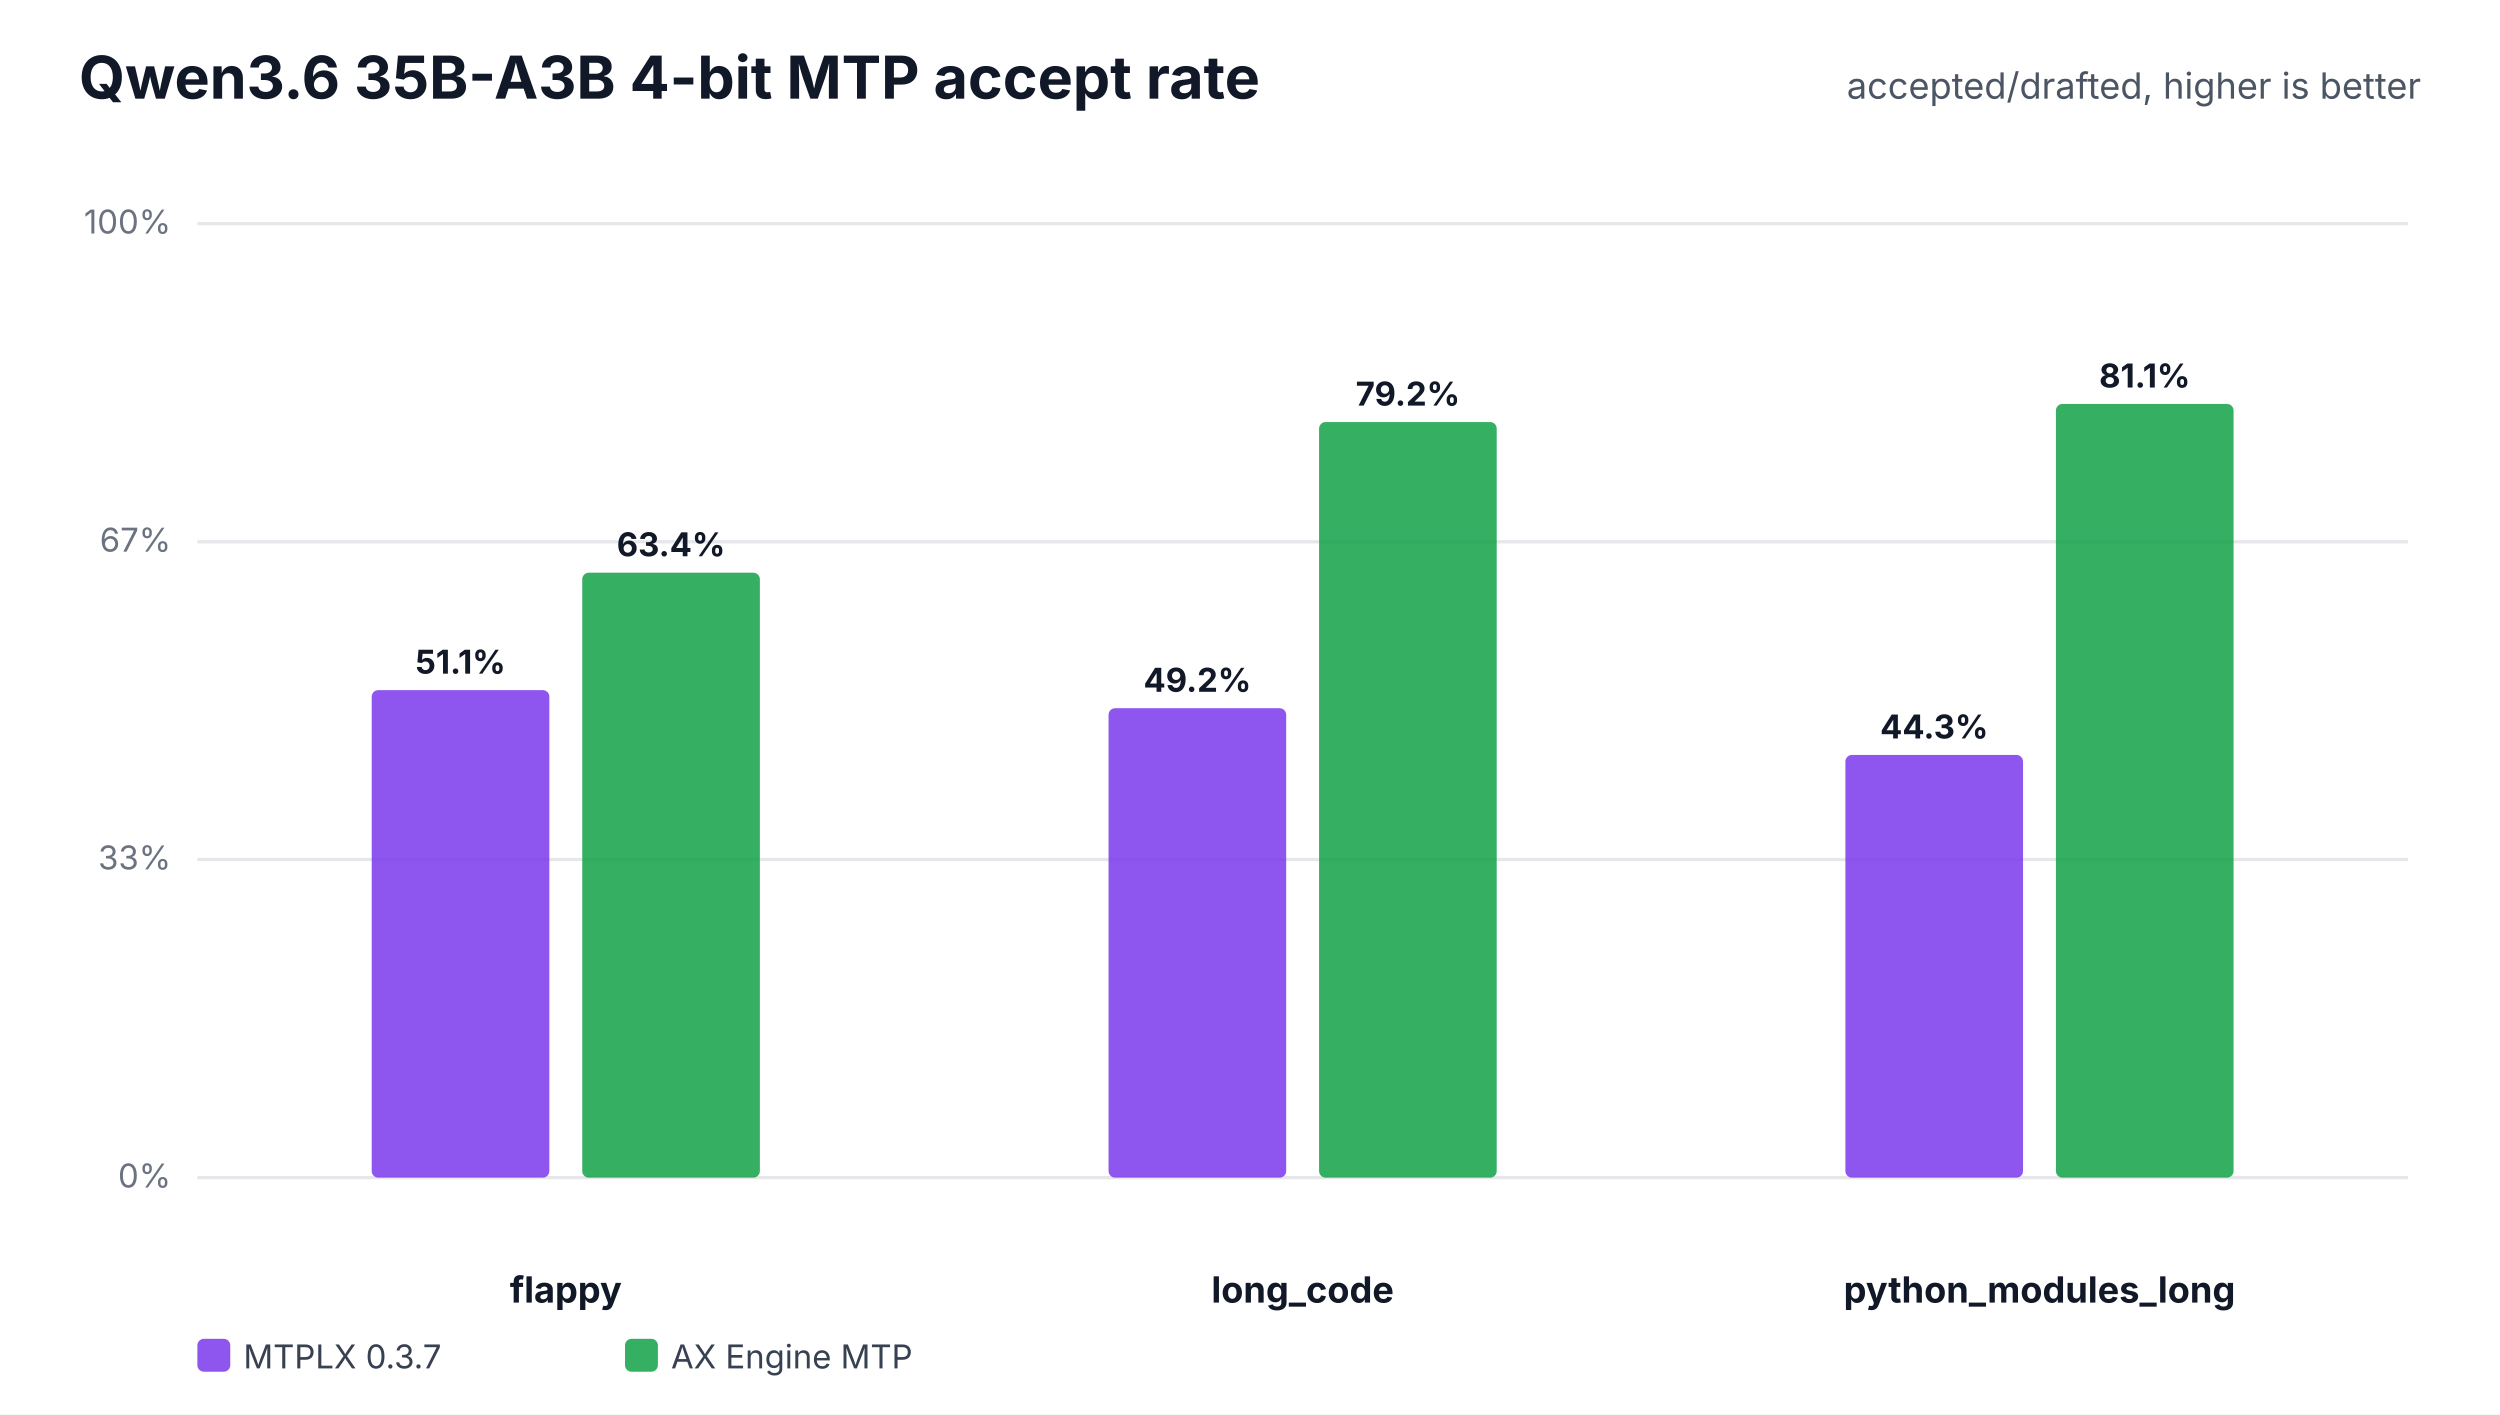
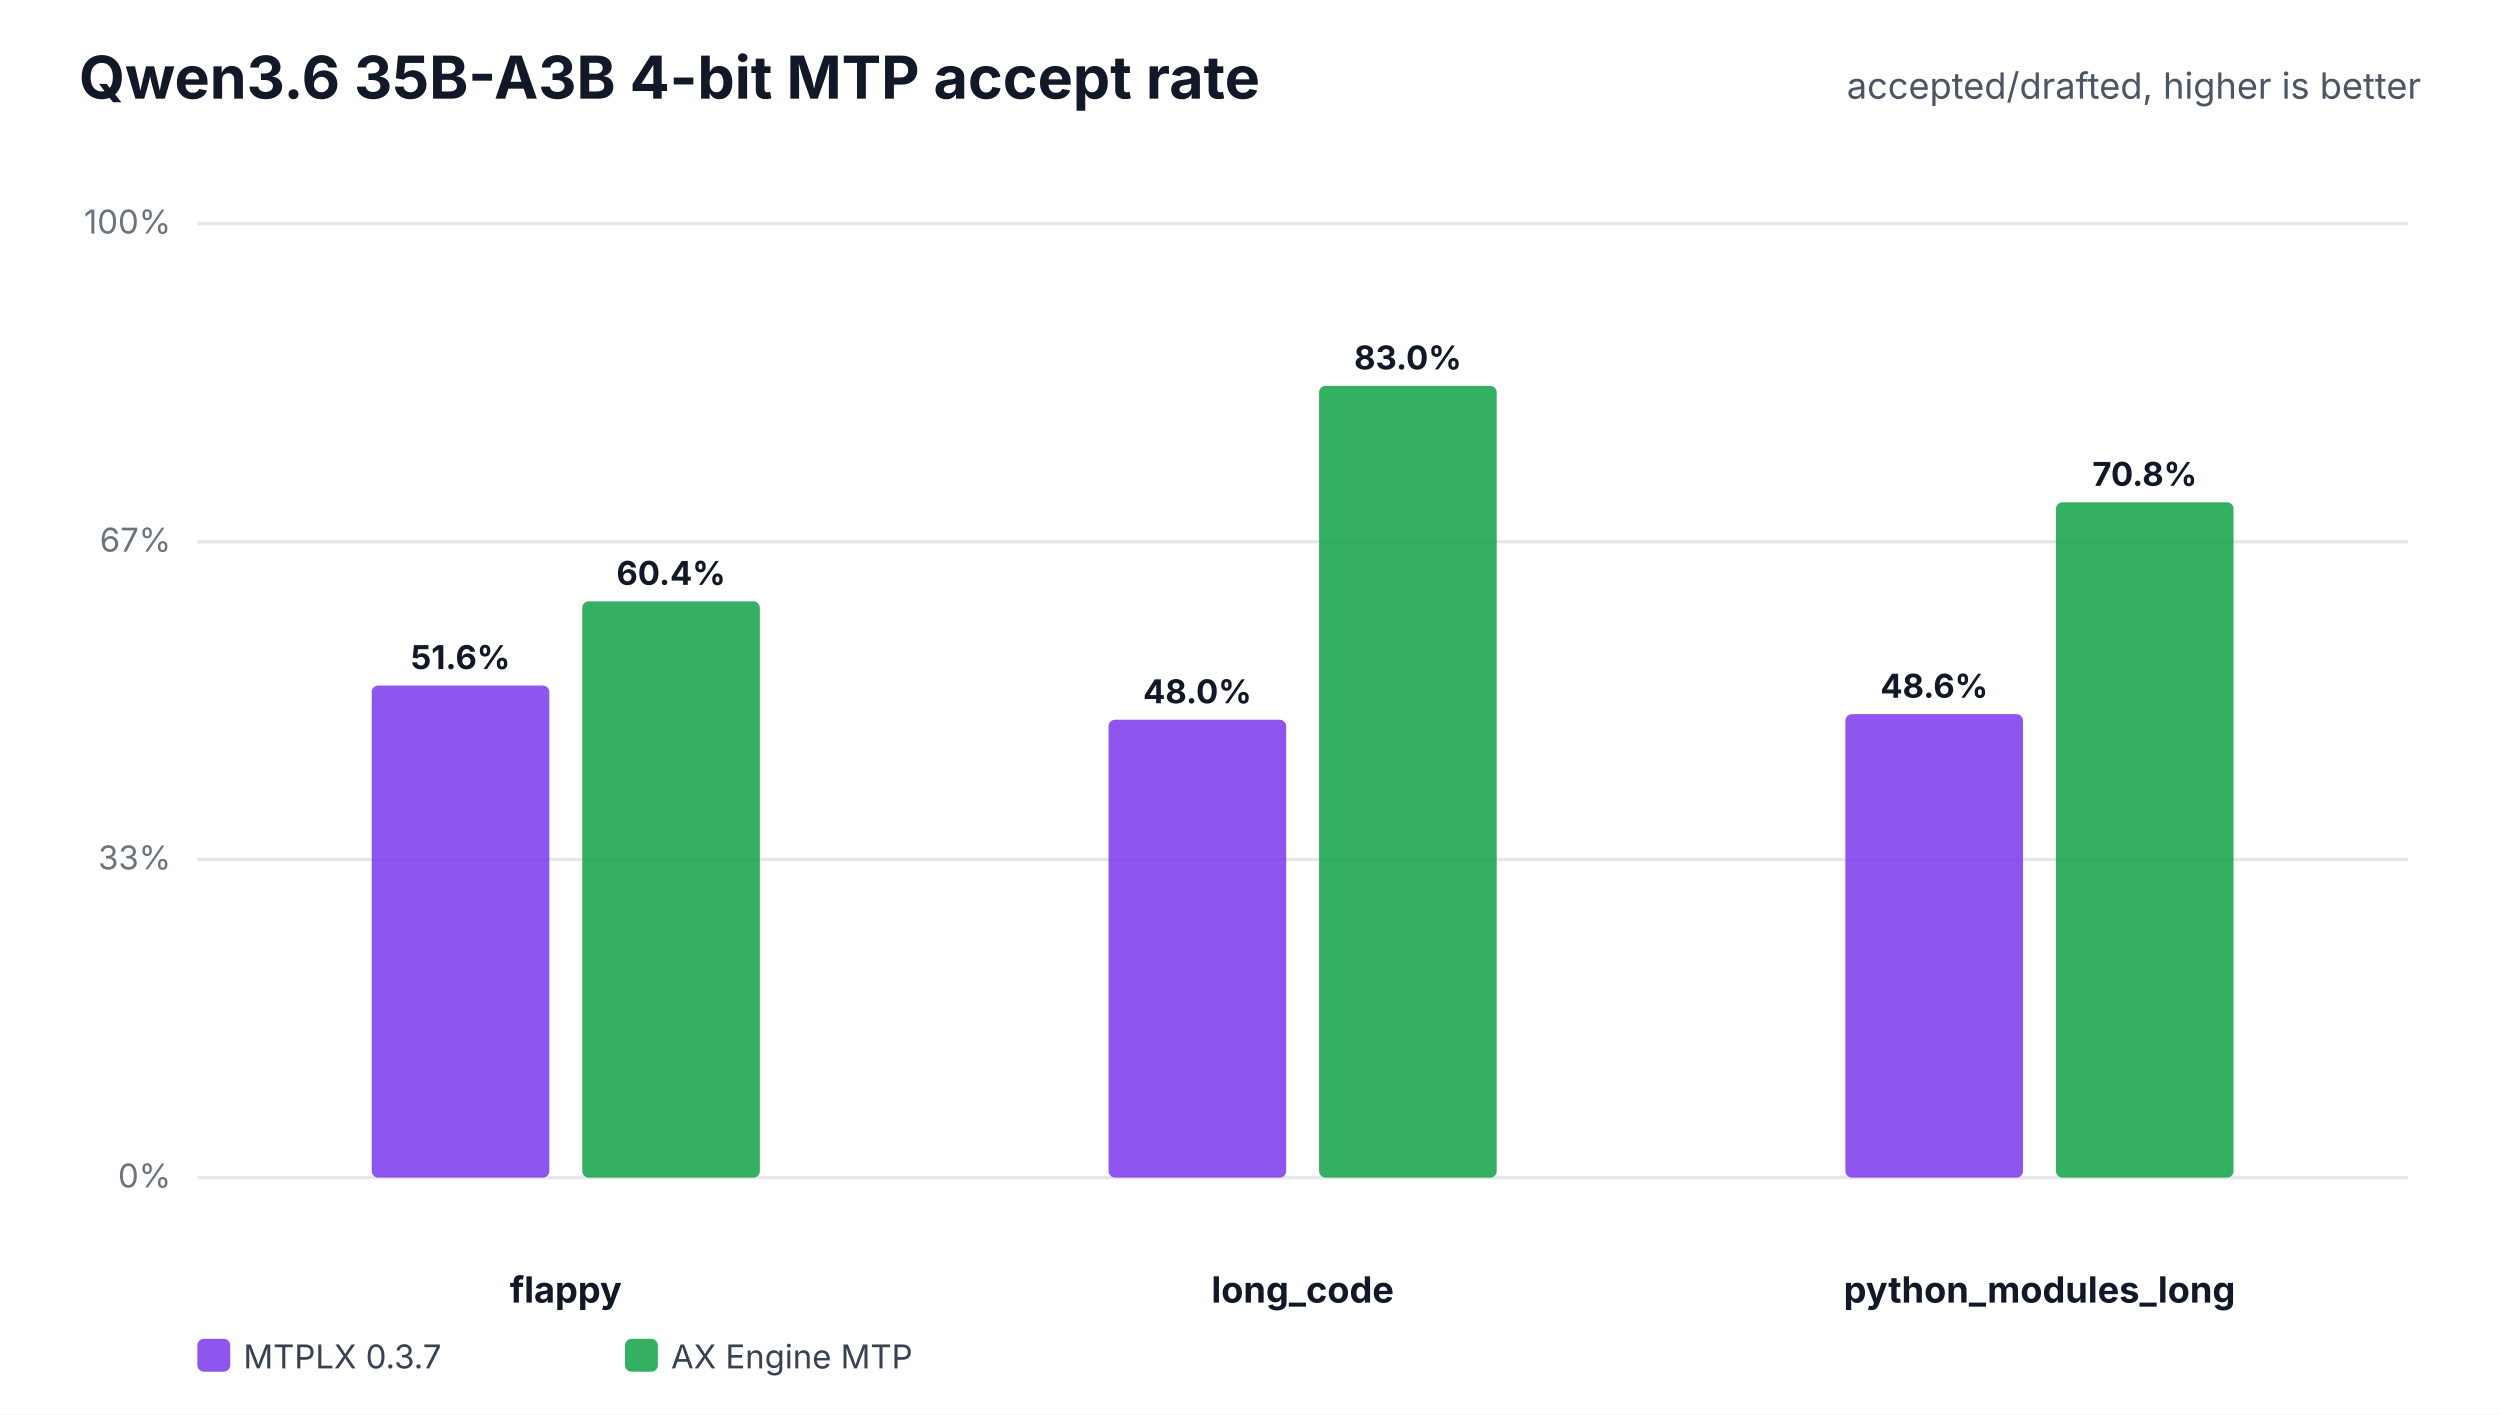
<svg xmlns="http://www.w3.org/2000/svg" width="760" height="430" viewBox="0 0 760 430" role="img">
  <rect width="100%" height="100%" fill="#ffffff" />
  <text x="24" y="30" font-family="Inter,Segoe UI,Arial,sans-serif" font-size="18" font-weight="700" fill="#111827">Qwen3.6 35B-A3B 4-bit MTP accept rate</text>
  <text x="736" y="30" text-anchor="end" font-family="Inter,Segoe UI,Arial,sans-serif" font-size="11" fill="#4b5563">accepted/drafted, higher is better</text>
  <line x1="60" y1="358.0" x2="732" y2="358.0" stroke="#e5e7eb" stroke-width="1" />
  <text x="52" y="361.0" text-anchor="end" font-family="Inter,Segoe UI,Arial,sans-serif" font-size="10" fill="#6b7280">0%</text>
  <line x1="60" y1="261.3" x2="732" y2="261.3" stroke="#e5e7eb" stroke-width="1" />
  <text x="52" y="264.3" text-anchor="end" font-family="Inter,Segoe UI,Arial,sans-serif" font-size="10" fill="#6b7280">33%</text>
  <line x1="60" y1="164.7" x2="732" y2="164.7" stroke="#e5e7eb" stroke-width="1" />
  <text x="52" y="167.7" text-anchor="end" font-family="Inter,Segoe UI,Arial,sans-serif" font-size="10" fill="#6b7280">67%</text>
  <line x1="60" y1="68.0" x2="732" y2="68.0" stroke="#e5e7eb" stroke-width="1" />
  <text x="52" y="71.0" text-anchor="end" font-family="Inter,Segoe UI,Arial,sans-serif" font-size="10" fill="#6b7280">100%</text>
  <text x="172.0" y="396" text-anchor="middle" font-family="Inter,Segoe UI,Arial,sans-serif" font-size="11" font-weight="700" fill="#111827">flappy</text>
-   <rect x="113.0" y="209.8" width="54.0" height="148.2" rx="2" fill="#7c3aed" fill-opacity="0.86" />
-   <text x="140.0" y="204.8" text-anchor="middle" font-family="Inter,Segoe UI,Arial,sans-serif" font-size="10" font-weight="700" fill="#111827">51.1%</text>
-   <rect x="177.0" y="174.1" width="54.0" height="183.9" rx="2" fill="#16a34a" fill-opacity="0.86" />
-   <text x="204.0" y="169.1" text-anchor="middle" font-family="Inter,Segoe UI,Arial,sans-serif" font-size="10" font-weight="700" fill="#111827">63.4%</text>
+   <rect x="113.0" y="208.4" width="54.0" height="149.6" rx="2" fill="#7c3aed" fill-opacity="0.86" />
+   <text x="140.0" y="203.4" text-anchor="middle" font-family="Inter,Segoe UI,Arial,sans-serif" font-size="10" font-weight="700" fill="#111827">51.6%</text>
+   <rect x="177.0" y="182.8" width="54.0" height="175.2" rx="2" fill="#16a34a" fill-opacity="0.86" />
+   <text x="204.0" y="177.8" text-anchor="middle" font-family="Inter,Segoe UI,Arial,sans-serif" font-size="10" font-weight="700" fill="#111827">60.4%</text>
  <text x="396.0" y="396" text-anchor="middle" font-family="Inter,Segoe UI,Arial,sans-serif" font-size="11" font-weight="700" fill="#111827">long_code</text>
-   <rect x="337.0" y="215.3" width="54.0" height="142.7" rx="2" fill="#7c3aed" fill-opacity="0.86" />
-   <text x="364.0" y="210.3" text-anchor="middle" font-family="Inter,Segoe UI,Arial,sans-serif" font-size="10" font-weight="700" fill="#111827">49.2%</text>
-   <rect x="401.0" y="128.3" width="54.0" height="229.7" rx="2" fill="#16a34a" fill-opacity="0.86" />
-   <text x="428.0" y="123.3" text-anchor="middle" font-family="Inter,Segoe UI,Arial,sans-serif" font-size="10" font-weight="700" fill="#111827">79.2%</text>
+   <rect x="337.0" y="218.8" width="54.0" height="139.2" rx="2" fill="#7c3aed" fill-opacity="0.86" />
+   <text x="364.0" y="213.8" text-anchor="middle" font-family="Inter,Segoe UI,Arial,sans-serif" font-size="10" font-weight="700" fill="#111827">48.0%</text>
+   <rect x="401.0" y="117.3" width="54.0" height="240.7" rx="2" fill="#16a34a" fill-opacity="0.86" />
+   <text x="428.0" y="112.3" text-anchor="middle" font-family="Inter,Segoe UI,Arial,sans-serif" font-size="10" font-weight="700" fill="#111827">83.0%</text>
  <text x="620.0" y="396" text-anchor="middle" font-family="Inter,Segoe UI,Arial,sans-serif" font-size="11" font-weight="700" fill="#111827">python_modules_long</text>
-   <rect x="561.0" y="229.5" width="54.0" height="128.5" rx="2" fill="#7c3aed" fill-opacity="0.86" />
-   <text x="588.0" y="224.5" text-anchor="middle" font-family="Inter,Segoe UI,Arial,sans-serif" font-size="10" font-weight="700" fill="#111827">44.3%</text>
-   <rect x="625.0" y="122.8" width="54.0" height="235.2" rx="2" fill="#16a34a" fill-opacity="0.86" />
-   <text x="652.0" y="117.8" text-anchor="middle" font-family="Inter,Segoe UI,Arial,sans-serif" font-size="10" font-weight="700" fill="#111827">81.1%</text>
+   <rect x="561.0" y="217.1" width="54.0" height="140.9" rx="2" fill="#7c3aed" fill-opacity="0.86" />
+   <text x="588.0" y="212.1" text-anchor="middle" font-family="Inter,Segoe UI,Arial,sans-serif" font-size="10" font-weight="700" fill="#111827">48.6%</text>
+   <rect x="625.0" y="152.7" width="54.0" height="205.3" rx="2" fill="#16a34a" fill-opacity="0.86" />
+   <text x="652.0" y="147.7" text-anchor="middle" font-family="Inter,Segoe UI,Arial,sans-serif" font-size="10" font-weight="700" fill="#111827">70.8%</text>
  <rect x="60" y="407" width="10" height="10" rx="2" fill="#7c3aed" fill-opacity="0.86" />
  <text x="74" y="416" font-family="Inter,Segoe UI,Arial,sans-serif" font-size="10" fill="#374151">MTPLX 0.3.7</text>
  <rect x="190" y="407" width="10" height="10" rx="2" fill="#16a34a" fill-opacity="0.86" />
  <text x="204" y="416" font-family="Inter,Segoe UI,Arial,sans-serif" font-size="10" fill="#374151">AX Engine MTP</text>
</svg>
